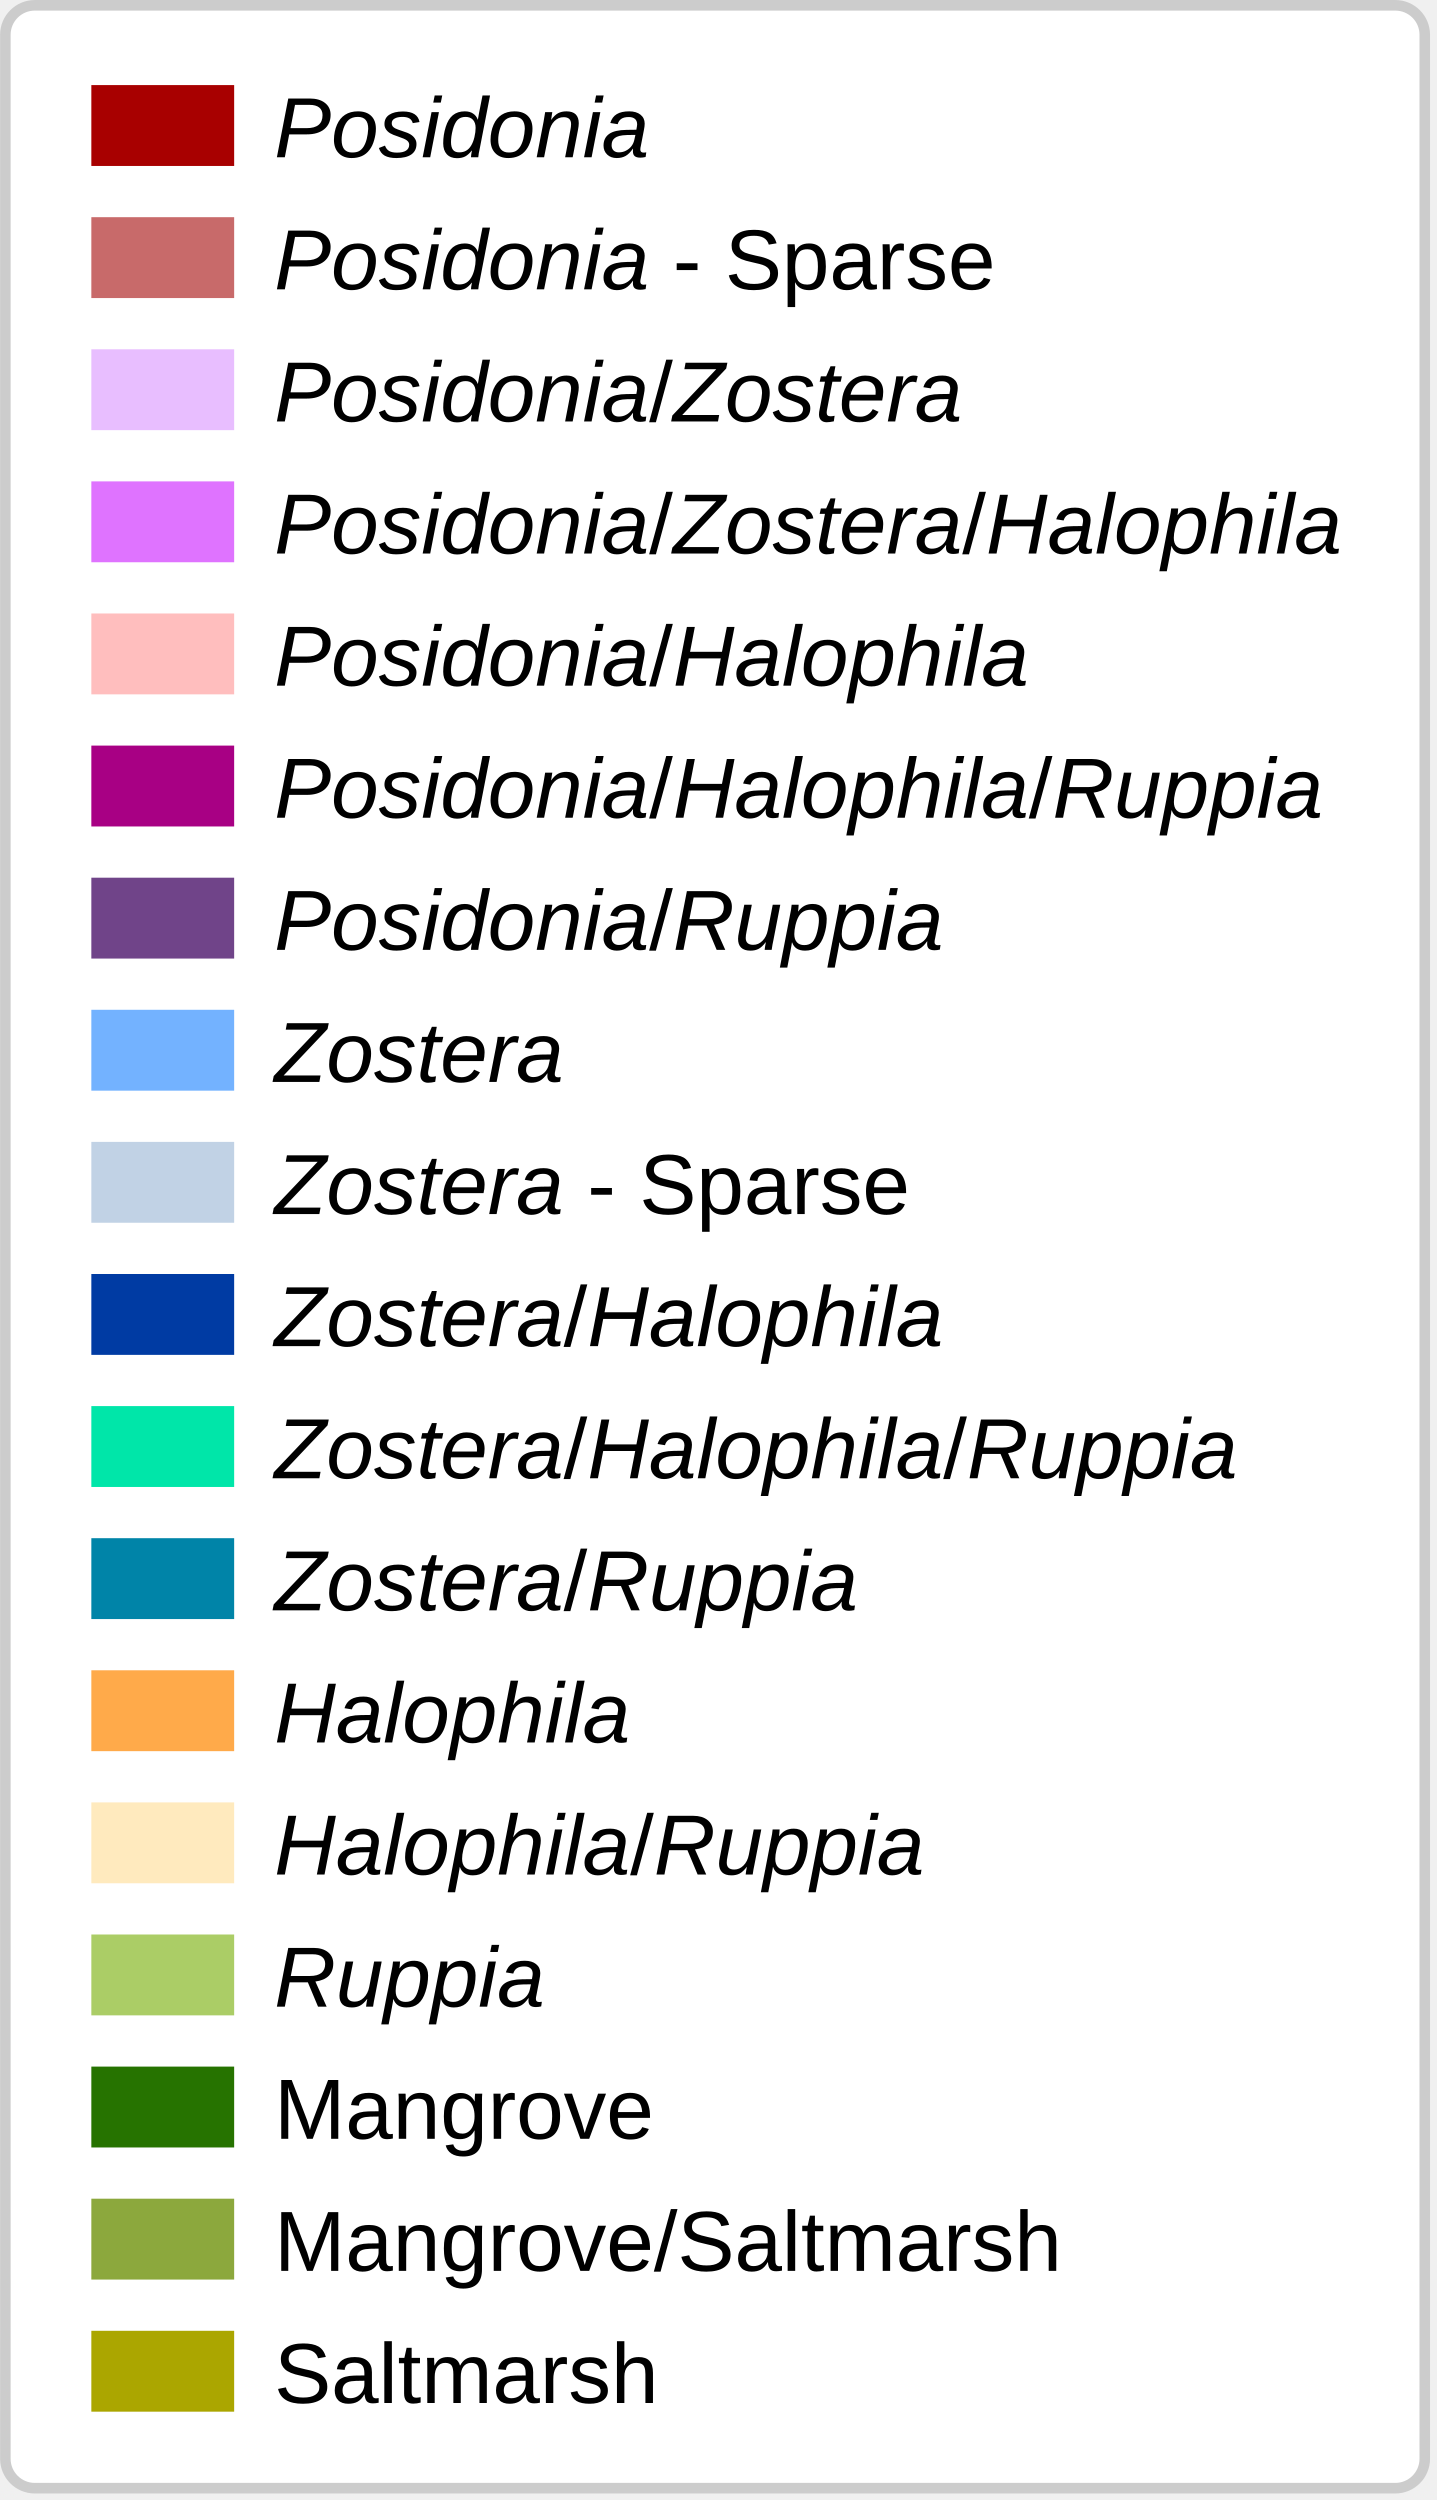
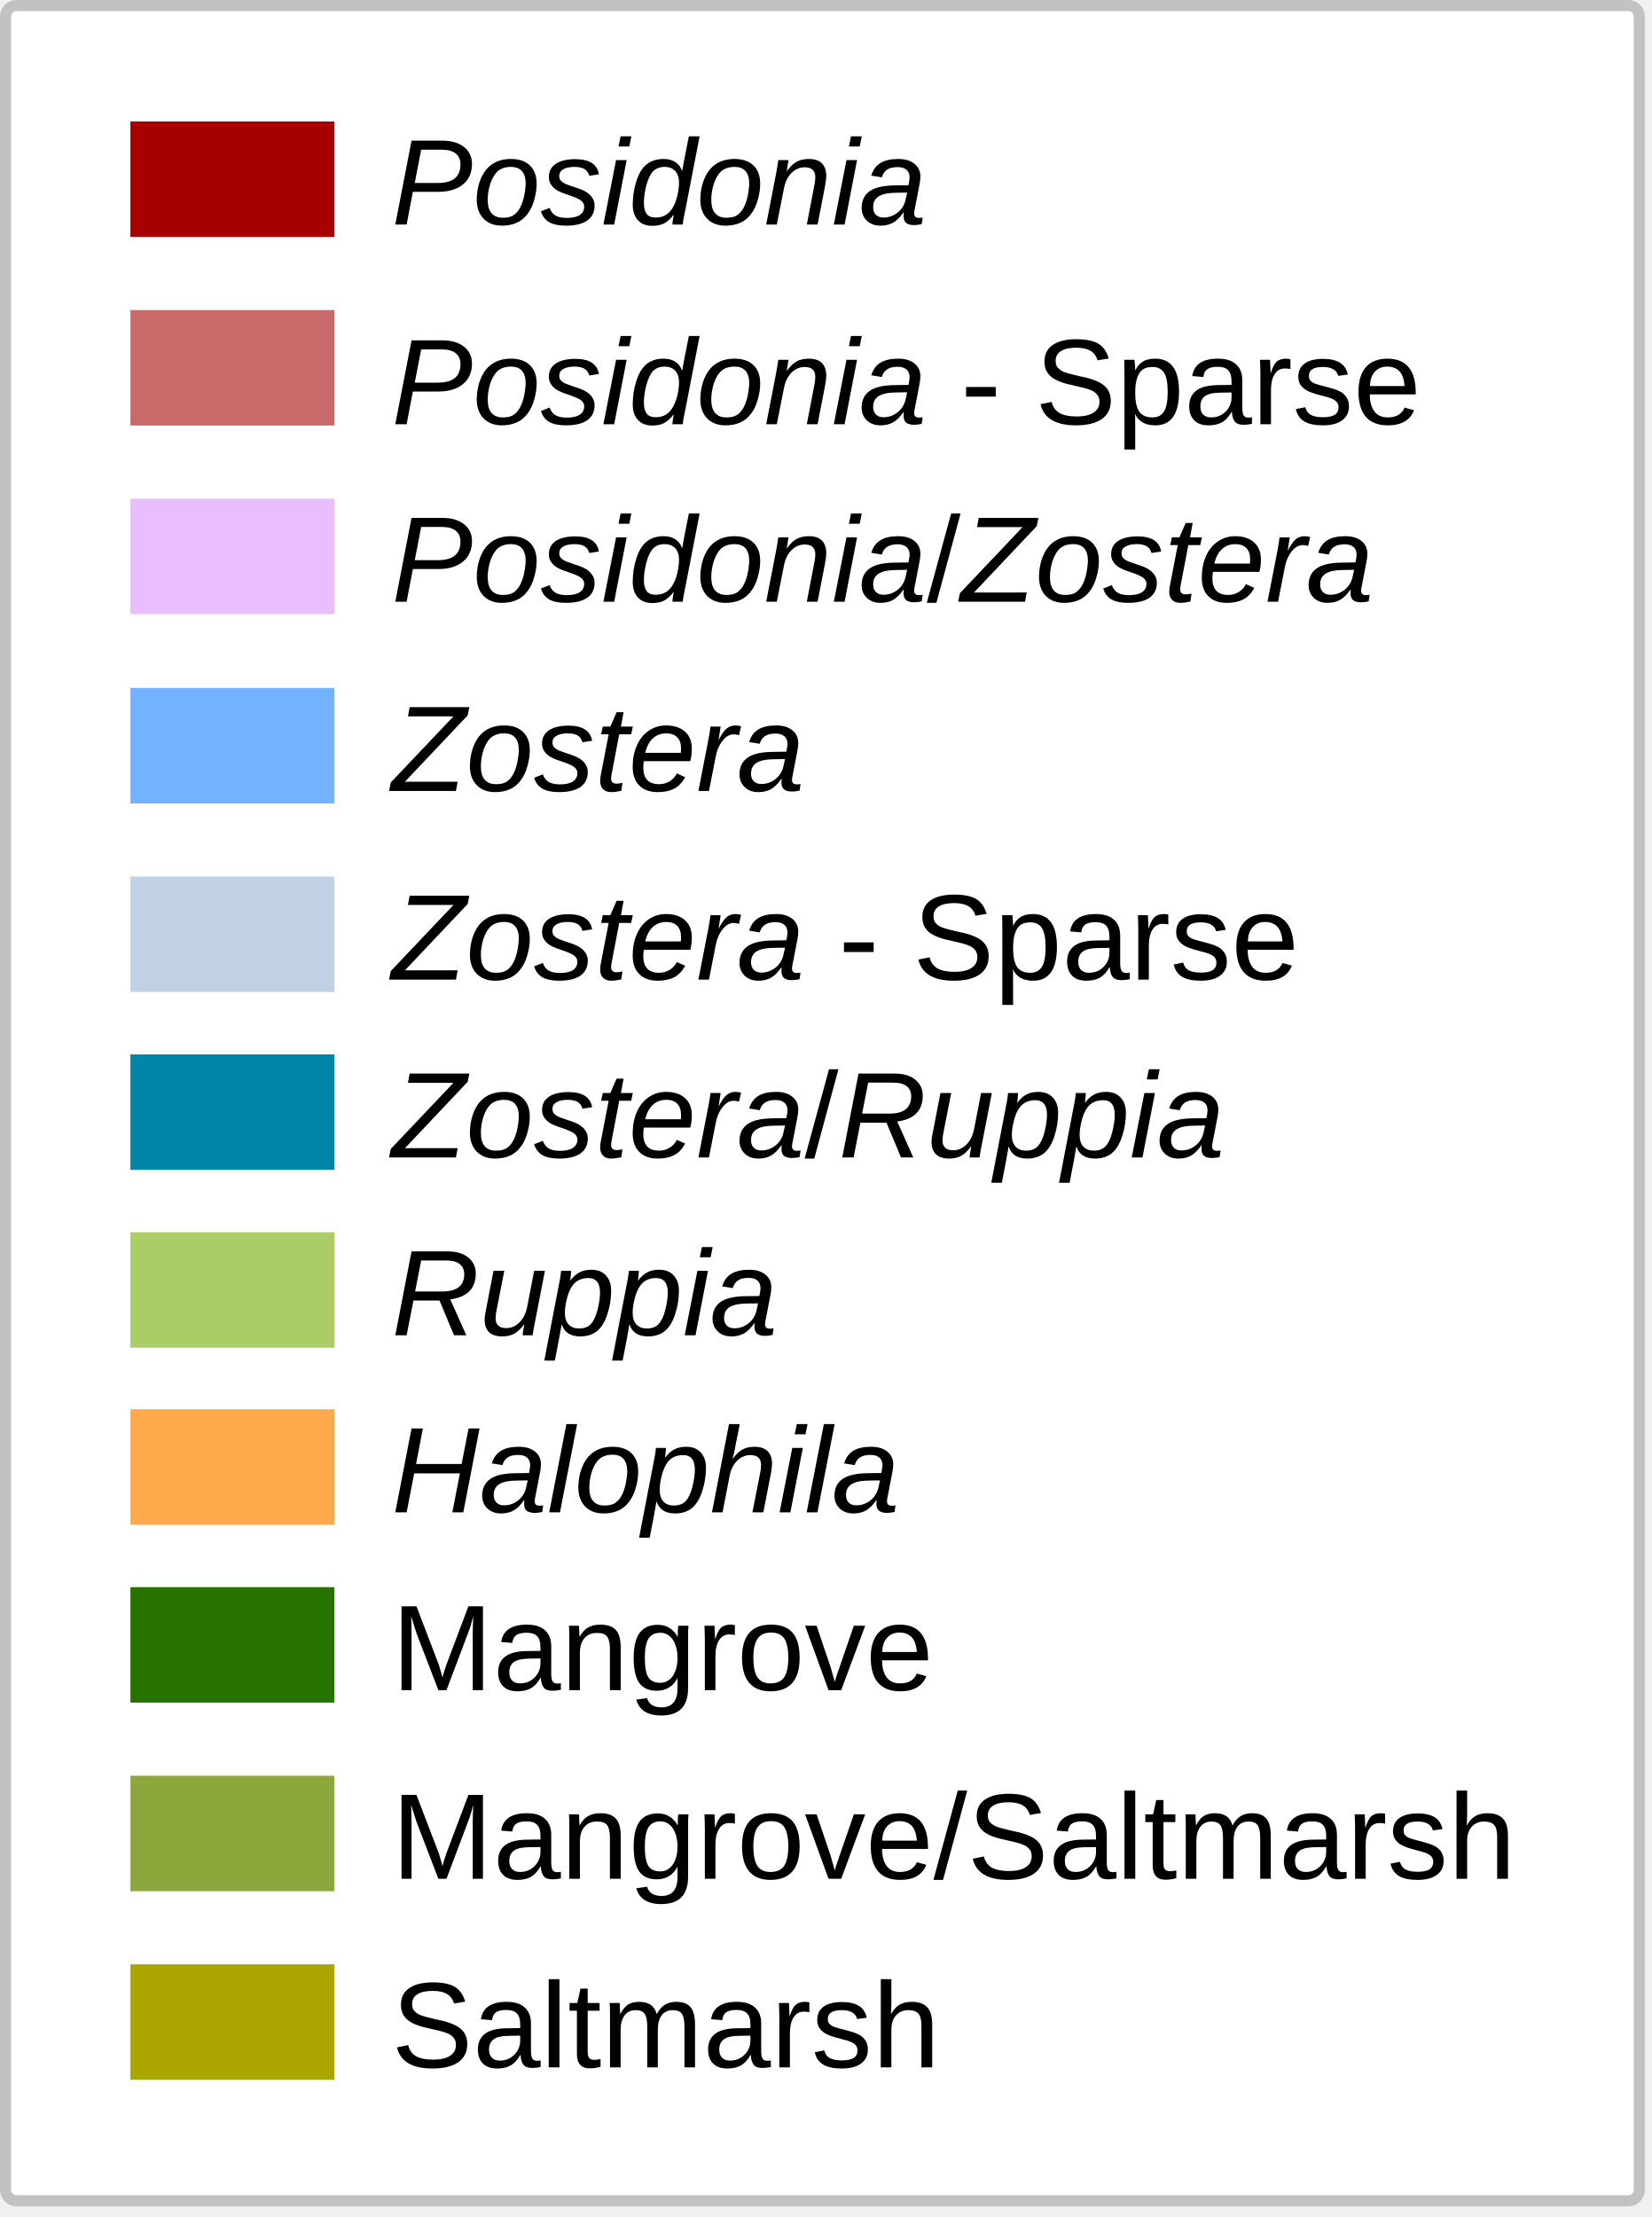
- <svg xmlns="http://www.w3.org/2000/svg" width="100%" height="100%" viewBox="0 0 185 322" version="1.1" xml:space="preserve" style="fill-rule:evenodd;clip-rule:evenodd;stroke-linecap:square;stroke-linejoin:bevel;">
-   <g transform="matrix(0.923441,0,0,0.923441,11.7636,10.9592)">
-     <path d="M0.001,0L19.921,0L19.921,11.28L0.001,11.28L0.001,0" style="fill:rgb(168,0,0);stroke:rgb(168,0,0);stroke-width:0.74px;" />
-   </g>
-   <g transform="matrix(1.09068,0,0,1.09068,35.3221,20.2548)">
-     <text x="0px" y="0px" style="font-family:'ArialMT', 'Arial', sans-serif;font-size:10.08px;">Posidonia</text>
-   </g>
-   <g transform="matrix(0.923441,0,0,0.923441,11.7636,27.9738)">
-     <path d="M0.001,0L19.921,0L19.921,11.28L0.001,11.28L0.001,0" style="fill:rgb(200,106,106);stroke:rgb(200,106,106);stroke-width:0.24px;" />
-   </g>
-   <g transform="matrix(1.09068,0,0,1.09068,35.3221,37.2694)">
-     <text x="0px" y="0px" style="font-family:'ArialMT', 'Arial', sans-serif;font-size:10.08px;">Posidonia - Sparse</text>
-   </g>
-   <g transform="matrix(0.923441,0,0,0.923441,11.7636,44.9883)">
-     <path d="M0.001,0L19.921,0L19.921,11.28L0.001,11.28L0.001,0" style="fill:rgb(232,190,255);stroke:rgb(232,190,255);stroke-width:0.74px;" />
-   </g>
-   <g transform="matrix(1.09068,0,0,1.09068,35.3221,54.284)">
-     <text x="0px" y="0px" style="font-family:'ArialMT', 'Arial', sans-serif;font-size:10.08px;">Posidonia/Zostera</text>
-   </g>
-   <g transform="matrix(0.923441,0,0,0.923441,11.7636,62.0025)">
-     <path d="M0.001,0L19.921,0L19.921,11.28L0.001,11.28L0.001,0" style="fill:rgb(223,115,255);stroke:rgb(223,115,255);stroke-width:0.74px;" />
-   </g>
-   <g transform="matrix(1.09068,0,0,1.09068,35.3221,71.2986)">
-     <text x="0px" y="0px" style="font-family:'ArialMT', 'Arial', sans-serif;font-size:10.08px;">Posidonia/Zostera/Halophila</text>
-   </g>
-   <g transform="matrix(0.923441,0,0,0.923441,11.7636,79.0166)">
-     <path d="M0.001,0L19.921,0L19.921,11.28L0.001,11.28L0.001,0" style="fill:rgb(255,190,190);stroke:rgb(255,190,190);stroke-width:0.74px;" />
-   </g>
-   <g transform="matrix(1.09068,0,0,1.09068,35.3221,88.3132)">
-     <text x="0px" y="0px" style="font-family:'ArialMT', 'Arial', sans-serif;font-size:10.08px;">Posidonia/Halophila</text>
-   </g>
-   <g transform="matrix(0.923441,0,0,0.923441,11.7636,96.0327)">
-     <path d="M0.001,0L19.921,0L19.921,11.28L0.001,11.28L0.001,0" style="fill:rgb(168,0,132);stroke:rgb(168,0,132);stroke-width:0.74px;" />
-   </g>
-   <g transform="matrix(1.09068,0,0,1.09068,35.3221,105.328)">
-     <text x="0px" y="0px" style="font-family:'ArialMT', 'Arial', sans-serif;font-size:10.08px;">Posidonia/Halophila/Ruppia</text>
-   </g>
-   <g transform="matrix(0.923441,0,0,0.923441,11.7636,113.047)">
-     <path d="M0.001,0L19.921,0L19.921,11.28L0.001,11.28L0.001,0" style="fill:rgb(112,68,137);stroke:rgb(112,68,137);stroke-width:0.74px;" />
-   </g>
-   <g transform="matrix(1.09068,0,0,1.09068,35.3221,122.342)">
-     <text x="0px" y="0px" style="font-family:'ArialMT', 'Arial', sans-serif;font-size:10.08px;">Posidonia/Ruppia</text>
-   </g>
-   <g transform="matrix(0.923441,0,0,0.923441,11.7636,130.061)">
-     <path d="M0.001,0L19.921,0L19.921,11.28L0.001,11.28L0.001,0" style="fill:rgb(115,178,255);stroke:rgb(115,178,255);stroke-width:0.74px;" />
-   </g>
-   <g transform="matrix(1.09068,0,0,1.09068,35.3221,139.357)">
-     <text x="0px" y="0px" style="font-family:'ArialMT', 'Arial', sans-serif;font-size:10.08px;">Zostera</text>
-   </g>
-   <g transform="matrix(0.923441,0,0,0.923441,11.7636,147.075)">
-     <path d="M0.001,0L19.921,0L19.921,11.28L0.001,11.28L0.001,0" style="fill:rgb(193,210,229);stroke:rgb(193,210,229);stroke-width:0.24px;" />
-   </g>
-   <g transform="matrix(1.09068,0,0,1.09068,35.3221,156.371)">
-     <text x="0px" y="0px" style="font-family:'ArialMT', 'Arial', sans-serif;font-size:10.08px;">Zostera Sparse</text>
-   </g>
-   <g transform="matrix(0.923441,0,0,0.923441,11.7636,164.091)">
-     <path d="M0.001,0L19.921,0L19.921,11.28L0.001,11.28L0.001,0" style="fill:rgb(0,59,163);stroke:rgb(0,59,163);stroke-width:0.74px;" />
-   </g>
-   <g transform="matrix(1.09068,0,0,1.09068,35.3221,173.386)">
-     <text x="0px" y="0px" style="font-family:'ArialMT', 'Arial', sans-serif;font-size:10.08px;">Zostera/Halophila</text>
-   </g>
-   <g transform="matrix(0.923441,0,0,0.923441,11.7636,181.105)">
-     <path d="M0.001,0L19.921,0L19.921,11.28L0.001,11.28L0.001,0" style="fill:rgb(0,230,169);stroke:rgb(0,230,169);stroke-width:0.74px;" />
-   </g>
-   <g transform="matrix(1.09068,0,0,1.09068,35.3221,190.401)">
-     <text x="0px" y="0px" style="font-family:'ArialMT', 'Arial', sans-serif;font-size:10.08px;">Zostera/Halophila/Ruppia</text>
-   </g>
-   <g transform="matrix(0.923441,0,0,0.923441,11.7636,198.119)">
-     <path d="M0.001,0L19.921,0L19.921,11.28L0.001,11.28L0.001,0" style="fill:rgb(0,132,168);stroke:rgb(0,132,168);stroke-width:0.74px;" />
-   </g>
-   <g transform="matrix(1.09068,0,0,1.09068,35.3221,207.415)">
-     <text x="0px" y="0px" style="font-family:'ArialMT', 'Arial', sans-serif;font-size:10.08px;">Zostera/Ruppia</text>
-   </g>
-   <g transform="matrix(0.923441,0,0,0.923441,11.7636,215.133)">
-     <path d="M0.001,0L19.921,0L19.921,11.28L0.001,11.28L0.001,0" style="fill:rgb(255,170,74);stroke:rgb(255,170,0);stroke-width:0.74px;" />
-   </g>
-   <g transform="matrix(1.09068,0,0,1.09068,35.3221,224.43)">
-     <text x="0px" y="0px" style="font-family:'ArialMT', 'Arial', sans-serif;font-size:10.08px;">Halophila</text>
-   </g>
-   <g transform="matrix(0.923441,0,0,0.923441,11.7636,232.149)">
-     <path d="M0.001,0L19.921,0L19.921,11.28L0.001,11.28L0.001,0" style="fill:rgb(255,234,190);stroke:rgb(255,234,190);stroke-width:0.74px;" />
-   </g>
-   <g transform="matrix(1.09068,0,0,1.09068,35.3221,241.444)">
-     <text x="0px" y="0px" style="font-family:'ArialMT', 'Arial', sans-serif;font-size:10.08px;">Halophila/Ruppia</text>
-   </g>
-   <g transform="matrix(0.923441,0,0,0.923441,11.7636,249.163)">
-     <path d="M0.001,0L19.921,0L19.921,11.28L0.001,11.28L0.001,0" style="fill:rgb(171,205,102);stroke:rgb(171,205,102);stroke-width:0.74px;" />
-   </g>
-   <g transform="matrix(1.09068,0,0,1.09068,35.3221,258.459)">
-     <text x="0px" y="0px" style="font-family:'ArialMT', 'Arial', sans-serif;font-size:10.08px;">Ruppia</text>
-   </g>
-   <g transform="matrix(0.923441,0,0,0.923441,11.7636,266.178)">
-     <path d="M0.001,0L19.921,0L19.921,11.28L0.001,11.28L0.001,0" style="fill:rgb(38,115,0);" />
-   </g>
-   <g transform="matrix(1.09068,0,0,1.09068,35.3221,275.474)">
-     <text x="0px" y="0px" style="font-family:'ArialMT', 'Arial', sans-serif;font-size:10.08px;">Mangrove</text>
-   </g>
-   <g transform="matrix(0.923441,0,0,0.923441,11.7636,283.192)">
-     <path d="M0.001,0L19.921,0L19.921,11.28L0.001,11.28L0.001,0" style="fill:rgb(140,168,61);stroke:rgb(140,168,61);stroke-width:0.74px;" />
-   </g>
-   <g transform="matrix(1.09068,0,0,1.09068,35.3221,292.488)">
-     <text x="0px" y="0px" style="font-family:'ArialMT', 'Arial', sans-serif;font-size:10.08px;">Mangrove/Saltmarsh</text>
-   </g>
-   <g transform="matrix(0.923441,0,0,0.923441,11.7636,300.207)">
-     <path d="M0.001,0L19.921,0L19.921,11.28L0.001,11.28L0.001,0" style="fill:rgb(171,166,0);stroke:rgb(171,166,0);stroke-width:0.74px;" />
-   </g>
-   <g transform="matrix(1.09068,0,0,1.09068,35.3221,309.503)">
-     <text x="0px" y="0px" style="font-family:'ArialMT', 'Arial', sans-serif;font-size:10.08px;">Saltmarsh</text>
-   </g>
-   <g transform="matrix(0.997756,0,0,1.00258,0.415103,-0.0266116)">
-     <path d="M183.507,4.491C183.507,2.403 181.804,0.709 179.707,0.709L4.076,0.709C1.978,0.709 0.276,2.403 0.276,4.491L0.276,315.899C0.276,317.986 1.978,319.681 4.076,319.681L179.707,319.681C181.804,319.681 183.507,317.986 183.507,315.899L183.507,4.491Z" style="fill:white;stroke:rgb(204,204,204);stroke-width:1.36px;stroke-linecap:round;stroke-linejoin:round;stroke-miterlimit:1.5;" />
+ <svg xmlns="http://www.w3.org/2000/svg" width="100%" height="100%" viewBox="0 0 149 200" version="1.1" xml:space="preserve" style="fill-rule:evenodd;clip-rule:evenodd;stroke-linejoin:round;stroke-miterlimit:2;">
+   <g transform="matrix(0.882645,0,0,0.932253,0,0)">
+     <path d="M168.126,1.592C168.126,0.713 167.373,0 166.445,0L1.681,0C0.753,0 0,0.713 0,1.592L0,211.911C0,212.789 0.753,213.503 1.681,213.503L166.445,213.503C167.373,213.503 168.126,212.789 168.126,211.911L168.126,1.592Z" style="fill:white;" />
+     <path d="M168.126,1.592L168.126,211.911C168.126,212.789 167.373,213.503 166.445,213.503L1.681,213.503C0.753,213.503 0,212.789 0,211.911L0,1.592C0,0.713 0.753,0 1.681,0L166.445,0C167.373,0 168.126,0.713 168.126,1.592ZM166.993,1.592C166.993,1.305 166.748,1.073 166.445,1.073L1.681,1.073C1.379,1.073 1.133,1.305 1.133,1.592L1.133,211.911C1.133,212.197 1.379,212.43 1.681,212.43L166.445,212.43C166.748,212.43 166.993,212.197 166.993,211.911L166.993,1.592Z" style="fill:rgb(194,194,194);" />
  </g>
  <g transform="matrix(0.923441,0,0,0.923441,11.7636,10.9592)">
    <path d="M0.001,0L19.921,0L19.921,11.28L0.001,11.28L0.001,0" style="fill:rgb(168,0,0);" />
  </g>
  <g transform="matrix(1.09068,0,0,1.09068,35.3221,20.2548)">
+     <g transform="matrix(10.08,0,0,10.08,44.2723,0)">
+         </g>
    <text x="0px" y="0px" style="font-family:'Arial-ItalicMT', 'Arial', sans-serif;font-style:italic;font-size:10.08px;">Posidonia</text>
  </g>
  <g transform="matrix(0.923441,0,0,0.923441,11.7636,27.9738)">
    <path d="M0.001,0L19.921,0L19.921,11.28L0.001,11.28L0.001,0" style="fill:rgb(200,106,106);" />
  </g>
-   <g transform="matrix(1.09068,0,0,1.09068,35.3221,37.2694)">
-     <g>
-       <text x="0px" y="0px" style="font-family:'Arial-ItalicMT', 'Arial', sans-serif;font-style:italic;font-size:10.08px;">Posidonia</text>
-       <text x="47.073px" y="0px" style="font-family:'ArialMT', 'Arial', sans-serif;font-size:10.08px;">- Sparse</text>
-     </g>
+   <g transform="matrix(1.09068,0,0,1.09068,35.3221,38.2694)">
+     <text x="0px" y="0px" style="font-family:'Arial-ItalicMT', 'Arial', sans-serif;font-style:italic;font-size:10.08px;">Posidonia</text>
+     <g transform="matrix(10.08,0,0,10.08,85.1681,0)">
+         </g>
+     <text x="47.073px" y="0px" style="font-family:'ArialMT', 'Arial', sans-serif;font-size:10.08px;">- Sparse</text>
+   </g>
+   <g transform="matrix(1.09068,0,0,1.09068,35.3221,54.284)">
+     <text x="0px" y="0px" style="font-family:'Arial-ItalicMT', 'Arial', sans-serif;font-style:italic;font-size:10.08px;">Posidonia</text>
+     <text x="44.272px" y="0px" style="font-family:'ArialMT', 'Arial', sans-serif;font-size:10.08px;">/</text>
+     <g transform="matrix(10.08,0,0,10.08,81.2454,0)">
+         </g>
+     <text x="47.073px" y="0px" style="font-family:'Arial-ItalicMT', 'Arial', sans-serif;font-style:italic;font-size:10.08px;">Zostera</text>
+   </g>
+   <g transform="matrix(0.923441,0,0,0.923441,11.7636,62.061)">
+     <path d="M0.001,0L19.921,0L19.921,11.28L0.001,11.28L0.001,0" style="fill:rgb(115,178,255);" />
+   </g>
+   <g transform="matrix(1.09068,0,0,1.09068,35.3221,71.357)">
+     <g transform="matrix(10.08,0,0,10.08,34.1726,0)">
+         </g>
+     <text x="0px" y="0px" style="font-family:'Arial-ItalicMT', 'Arial', sans-serif;font-style:italic;font-size:10.08px;">Zostera</text>
+   </g>
+   <g transform="matrix(0.923441,0,0,0.923441,11.7636,79.075)">
+     <path d="M0.001,0L19.921,0L19.921,11.28L0.001,11.28L0.001,0" style="fill:rgb(193,210,229);" />
+   </g>
+   <g transform="matrix(1.09068,0,0,1.09068,35.3221,88.371)">
+     <text x="0px" y="0px" style="font-family:'Arial-ItalicMT', 'Arial', sans-serif;font-style:italic;font-size:10.08px;">Zostera</text>
+     <g transform="matrix(10.08,0,0,10.08,75.0684,0)">
+         </g>
+     <text x="36.973px" y="0px" style="font-family:'ArialMT', 'Arial', sans-serif;font-size:10.08px;">- Sparse</text>
+   </g>
+   <g transform="matrix(0.923441,0,0,0.923441,11.7636,95.119)">
+     <path d="M0.001,0L19.921,0L19.921,11.28L0.001,11.28L0.001,0" style="fill:rgb(0,132,168);" />
+   </g>
+   <g transform="matrix(1.09068,0,0,1.09068,35.3221,104.415)">
+     <text x="0px" y="0px" style="font-family:'Arial-ItalicMT', 'Arial', sans-serif;font-style:italic;font-size:10.08px;">Zostera</text>
+     <text x="34.173px" y="0px" style="font-family:'ArialMT', 'Arial', sans-serif;font-size:10.08px;">/</text>
+     <g transform="matrix(10.08,0,0,10.08,68.9161,0)">
+         </g>
+     <text x="36.973px" y="0px" style="font-family:'Arial-ItalicMT', 'Arial', sans-serif;font-style:italic;font-size:10.08px;">Ruppia</text>
+   </g>
+   <g transform="matrix(0.923441,0,0,0.923441,11.7636,127.133)">
+     <path d="M0.001,0L19.921,0L19.921,11.28L0.001,11.28L0.001,0" style="fill:rgb(255,170,74);" />
+   </g>
+   <g transform="matrix(1.09068,0,0,1.09068,35.3221,136.43)">
+     <g transform="matrix(10.08,0,0,10.08,42.0279,0)">
+         </g>
+     <text x="0px" y="0px" style="font-family:'Arial-ItalicMT', 'Arial', sans-serif;font-style:italic;font-size:10.08px;">Halophila</text>
+   </g>
+   <g transform="matrix(0.923441,0,0,0.923441,11.7636,111.163)">
+     <path d="M0.001,0L19.921,0L19.921,11.28L0.001,11.28L0.001,0" style="fill:rgb(171,205,102);" />
+   </g>
+   <g transform="matrix(1.09068,0,0,1.09068,35.3221,120.459)">
+     <g transform="matrix(10.08,0,0,10.08,31.943,0)">
+         </g>
+     <text x="0px" y="0px" style="font-family:'Arial-ItalicMT', 'Arial', sans-serif;font-style:italic;font-size:10.08px;">Ruppia</text>
+   </g>
+   <g transform="matrix(0.923441,0,0,0.923441,11.7636,143.178)">
+     <path d="M0.001,0L19.921,0L19.921,11.28L0.001,11.28L0.001,0" style="fill:rgb(38,115,0);" />
+   </g>
+   <g transform="matrix(1.09068,0,0,1.09068,35.3221,152.474)">
+     <g transform="matrix(10.08,0,0,10.08,44.8235,0)">
+         </g>
+     <text x="0px" y="0px" style="font-family:'ArialMT', 'Arial', sans-serif;font-size:10.08px;">Mangrove</text>
+   </g>
+   <g transform="matrix(0.923441,0,0,0.923441,11.7636,160.192)">
+     <path d="M0.001,0L19.921,0L19.921,11.28L0.001,11.28L0.001,0" style="fill:rgb(140,168,61);" />
+   </g>
+   <g transform="matrix(1.09068,0,0,1.09068,35.3221,169.488)">
+     <g transform="matrix(10.08,0,0,10.08,92.9988,0)">
+         </g>
+     <text x="0px" y="0px" style="font-family:'ArialMT', 'Arial', sans-serif;font-size:10.08px;">Mangrove/Saltmarsh</text>
+   </g>
+   <g transform="matrix(0.923441,0,0,0.923441,11.7636,177.207)">
+     <path d="M0.001,0L19.921,0L19.921,11.28L0.001,11.28L0.001,0" style="fill:rgb(171,166,0);" />
  </g>
  <g transform="matrix(0.923441,0,0,0.923441,11.7636,44.9883)">
    <path d="M0.001,0L19.921,0L19.921,11.28L0.001,11.28L0.001,0" style="fill:rgb(232,190,255);" />
  </g>
-   <g transform="matrix(1.09068,0,0,1.09068,35.3221,54.284)">
-     <g>
-       <text x="0px" y="0px" style="font-family:'Arial-ItalicMT', 'Arial', sans-serif;font-style:italic;font-size:10.08px;">Posidonia</text>
-       <text x="44.272px" y="0px" style="font-family:'ArialMT', 'Arial', sans-serif;font-size:10.08px;">/</text>
-       <text x="47.073px" y="0px" style="font-family:'Arial-ItalicMT', 'Arial', sans-serif;font-style:italic;font-size:10.08px;">Zostera</text>
-     </g>
-   </g>
-   <g transform="matrix(0.923441,0,0,0.923441,11.7636,62.0025)">
-     <path d="M0.001,0L19.921,0L19.921,11.28L0.001,11.28L0.001,0" style="fill:rgb(223,115,255);" />
-   </g>
-   <g transform="matrix(1.09068,0,0,1.09068,35.3221,71.2986)">
-     <g>
-       <text x="0px" y="0px" style="font-family:'Arial-ItalicMT', 'Arial', sans-serif;font-style:italic;font-size:10.08px;">Posidonia</text>
-       <text x="44.272px" y="0px" style="font-family:'ArialMT', 'Arial', sans-serif;font-size:10.08px;">/</text>
-       <text x="47.073px" y="0px" style="font-family:'Arial-ItalicMT', 'Arial', sans-serif;font-style:italic;font-size:10.08px;">Zostera</text>
-       <text x="81.245px" y="0px" style="font-family:'ArialMT', 'Arial', sans-serif;font-size:10.08px;">/</text>
-       <text x="84.046px" y="0px" style="font-family:'Arial-ItalicMT', 'Arial', sans-serif;font-style:italic;font-size:10.08px;">Halophila</text>
-     </g>
-   </g>
-   <g transform="matrix(0.923441,0,0,0.923441,11.7636,79.0166)">
-     <path d="M0.001,0L19.921,0L19.921,11.28L0.001,11.28L0.001,0" style="fill:rgb(255,190,190);" />
-   </g>
-   <g transform="matrix(1.09068,0,0,1.09068,35.3221,88.3132)">
-     <g>
-       <text x="0px" y="0px" style="font-family:'Arial-ItalicMT', 'Arial', sans-serif;font-style:italic;font-size:10.08px;">Posidonia</text>
-       <text x="44.272px" y="0px" style="font-family:'ArialMT', 'Arial', sans-serif;font-size:10.08px;">/</text>
-       <text x="47.073px" y="0px" style="font-family:'Arial-ItalicMT', 'Arial', sans-serif;font-style:italic;font-size:10.08px;">Halophila</text>
-     </g>
-   </g>
-   <g transform="matrix(0.923441,0,0,0.923441,11.7636,96.0327)">
-     <path d="M0.001,0L19.921,0L19.921,11.28L0.001,11.28L0.001,0" style="fill:rgb(168,0,132);" />
-   </g>
-   <g transform="matrix(1.09068,0,0,1.09068,35.3221,105.328)">
-     <g>
-       <text x="0px" y="0px" style="font-family:'Arial-ItalicMT', 'Arial', sans-serif;font-style:italic;font-size:10.08px;">Posidonia</text>
-       <text x="44.272px" y="0px" style="font-family:'ArialMT', 'Arial', sans-serif;font-size:10.08px;">/</text>
-       <text x="47.073px" y="0px" style="font-family:'Arial-ItalicMT', 'Arial', sans-serif;font-style:italic;font-size:10.08px;">Halophila</text>
-       <text x="89.101px" y="0px" style="font-family:'ArialMT', 'Arial', sans-serif;font-size:10.08px;">/</text>
-       <text x="91.901px" y="0px" style="font-family:'Arial-ItalicMT', 'Arial', sans-serif;font-style:italic;font-size:10.08px;">Ruppia</text>
-     </g>
-   </g>
-   <g transform="matrix(0.923441,0,0,0.923441,11.7636,113.047)">
-     <path d="M0.001,0L19.921,0L19.921,11.28L0.001,11.28L0.001,0" style="fill:rgb(112,68,137);" />
-   </g>
-   <g transform="matrix(1.09068,0,0,1.09068,35.3221,122.342)">
-     <g>
-       <text x="0px" y="0px" style="font-family:'Arial-ItalicMT', 'Arial', sans-serif;font-style:italic;font-size:10.08px;">Posidonia</text>
-       <text x="44.272px" y="0px" style="font-family:'ArialMT', 'Arial', sans-serif;font-size:10.08px;">/</text>
-       <text x="47.073px" y="0px" style="font-family:'Arial-ItalicMT', 'Arial', sans-serif;font-style:italic;font-size:10.08px;">Ruppia</text>
-     </g>
-   </g>
-   <g transform="matrix(0.923441,0,0,0.923441,11.7636,130.061)">
-     <path d="M0.001,0L19.921,0L19.921,11.28L0.001,11.28L0.001,0" style="fill:rgb(115,178,255);" />
-   </g>
-   <g transform="matrix(1.09068,0,0,1.09068,35.3221,139.357)">
-     <text x="0px" y="0px" style="font-family:'Arial-ItalicMT', 'Arial', sans-serif;font-style:italic;font-size:10.08px;">Zostera</text>
-   </g>
-   <g transform="matrix(0.923441,0,0,0.923441,11.7636,147.075)">
-     <path d="M0.001,0L19.921,0L19.921,11.28L0.001,11.28L0.001,0" style="fill:rgb(193,210,229);" />
-   </g>
-   <g transform="matrix(1.09068,0,0,1.09068,35.3221,156.371)">
-     <g>
-       <text x="0px" y="0px" style="font-family:'Arial-ItalicMT', 'Arial', sans-serif;font-style:italic;font-size:10.08px;">Zostera</text>
-       <text x="36.973px" y="0px" style="font-family:'ArialMT', 'Arial', sans-serif;font-size:10.08px;">- Sparse</text>
-     </g>
-   </g>
-   <g transform="matrix(0.923441,0,0,0.923441,11.7636,164.091)">
-     <path d="M0.001,0L19.921,0L19.921,11.28L0.001,11.28L0.001,0" style="fill:rgb(0,59,163);" />
-   </g>
-   <g transform="matrix(1.09068,0,0,1.09068,35.3221,173.386)">
-     <g>
-       <text x="0px" y="0px" style="font-family:'Arial-ItalicMT', 'Arial', sans-serif;font-style:italic;font-size:10.08px;">Zostera</text>
-       <text x="34.173px" y="0px" style="font-family:'ArialMT', 'Arial', sans-serif;font-size:10.08px;">/</text>
-       <text x="36.973px" y="0px" style="font-family:'Arial-ItalicMT', 'Arial', sans-serif;font-style:italic;font-size:10.08px;">Halophila</text>
-     </g>
-   </g>
-   <g transform="matrix(0.923441,0,0,0.923441,11.7636,181.105)">
-     <path d="M0.001,0L19.921,0L19.921,11.28L0.001,11.28L0.001,0" style="fill:rgb(0,230,169);" />
-   </g>
-   <g transform="matrix(1.09068,0,0,1.09068,35.3221,190.401)">
-     <g>
-       <text x="0px" y="0px" style="font-family:'Arial-ItalicMT', 'Arial', sans-serif;font-style:italic;font-size:10.08px;">Zostera</text>
-       <text x="34.173px" y="0px" style="font-family:'ArialMT', 'Arial', sans-serif;font-size:10.08px;">/</text>
-       <text x="36.973px" y="0px" style="font-family:'Arial-ItalicMT', 'Arial', sans-serif;font-style:italic;font-size:10.08px;">Halophila</text>
-       <text x="79.001px" y="0px" style="font-family:'ArialMT', 'Arial', sans-serif;font-size:10.08px;">/</text>
-       <text x="81.802px" y="0px" style="font-family:'Arial-ItalicMT', 'Arial', sans-serif;font-style:italic;font-size:10.08px;">Ruppia</text>
-     </g>
-   </g>
-   <g transform="matrix(0.923441,0,0,0.923441,11.7636,198.119)">
-     <path d="M0.001,0L19.921,0L19.921,11.28L0.001,11.28L0.001,0" style="fill:rgb(0,132,168);" />
-   </g>
-   <g transform="matrix(1.09068,0,0,1.09068,35.3221,207.415)">
-     <g>
-       <text x="0px" y="0px" style="font-family:'Arial-ItalicMT', 'Arial', sans-serif;font-style:italic;font-size:10.08px;">Zostera</text>
-       <text x="34.173px" y="0px" style="font-family:'ArialMT', 'Arial', sans-serif;font-size:10.08px;">/</text>
-       <text x="36.973px" y="0px" style="font-family:'Arial-ItalicMT', 'Arial', sans-serif;font-style:italic;font-size:10.08px;">Ruppia</text>
-     </g>
-   </g>
-   <g transform="matrix(0.923441,0,0,0.923441,11.7636,215.133)">
-     <path d="M0.001,0L19.921,0L19.921,11.28L0.001,11.28L0.001,0" style="fill:rgb(255,170,74);" />
-   </g>
-   <g transform="matrix(1.09068,0,0,1.09068,35.3221,224.43)">
-     <text x="0px" y="0px" style="font-family:'Arial-ItalicMT', 'Arial', sans-serif;font-style:italic;font-size:10.08px;">Halophila</text>
-   </g>
-   <g transform="matrix(0.923441,0,0,0.923441,11.7636,232.149)">
-     <path d="M0.001,0L19.921,0L19.921,11.28L0.001,11.28L0.001,0" style="fill:rgb(255,234,190);" />
-   </g>
-   <g transform="matrix(1.09068,0,0,1.09068,35.3221,241.444)">
-     <g>
-       <text x="0px" y="0px" style="font-family:'Arial-ItalicMT', 'Arial', sans-serif;font-style:italic;font-size:10.08px;">Halophila</text>
-       <text x="42.028px" y="0px" style="font-family:'ArialMT', 'Arial', sans-serif;font-size:10.08px;">/</text>
-       <text x="44.828px" y="0px" style="font-family:'Arial-ItalicMT', 'Arial', sans-serif;font-style:italic;font-size:10.08px;">Ruppia</text>
-     </g>
-   </g>
-   <g transform="matrix(0.923441,0,0,0.923441,11.7636,249.163)">
-     <path d="M0.001,0L19.921,0L19.921,11.28L0.001,11.28L0.001,0" style="fill:rgb(171,205,102);" />
-   </g>
-   <g transform="matrix(1.09068,0,0,1.09068,35.3221,258.459)">
-     <text x="0px" y="0px" style="font-family:'Arial-ItalicMT', 'Arial', sans-serif;font-style:italic;font-size:10.08px;">Ruppia</text>
-   </g>
-   <g transform="matrix(0.923441,0,0,0.923441,11.7636,266.178)">
-     <path d="M0.001,0L19.921,0L19.921,11.28L0.001,11.28L0.001,0" style="fill:rgb(38,115,0);" />
-   </g>
-   <g transform="matrix(1.09068,0,0,1.09068,35.3221,275.474)">
-     <text x="0px" y="0px" style="font-family:'ArialMT', 'Arial', sans-serif;font-size:10.08px;">Mangrove</text>
-   </g>
-   <g transform="matrix(0.923441,0,0,0.923441,11.7636,283.192)">
-     <path d="M0.001,0L19.921,0L19.921,11.28L0.001,11.28L0.001,0" style="fill:rgb(140,168,61);" />
-   </g>
-   <g transform="matrix(1.09068,0,0,1.09068,35.3221,292.488)">
-     <text x="0px" y="0px" style="font-family:'ArialMT', 'Arial', sans-serif;font-size:10.08px;">Mangrove/Saltmarsh</text>
-   </g>
-   <g transform="matrix(0.923441,0,0,0.923441,11.7636,300.207)">
-     <path d="M0.001,0L19.921,0L19.921,11.28L0.001,11.28L0.001,0" style="fill:rgb(171,166,0);" />
-   </g>
-   <g transform="matrix(1.09068,0,0,1.09068,35.3221,309.503)">
+   <g transform="matrix(1.09068,0,0,1.09068,35.3221,186.503)">
+     <g transform="matrix(10.08,0,0,10.08,45.3748,0)">
+         </g>
    <text x="0px" y="0px" style="font-family:'ArialMT', 'Arial', sans-serif;font-size:10.08px;">Saltmarsh</text>
  </g>
</svg>
